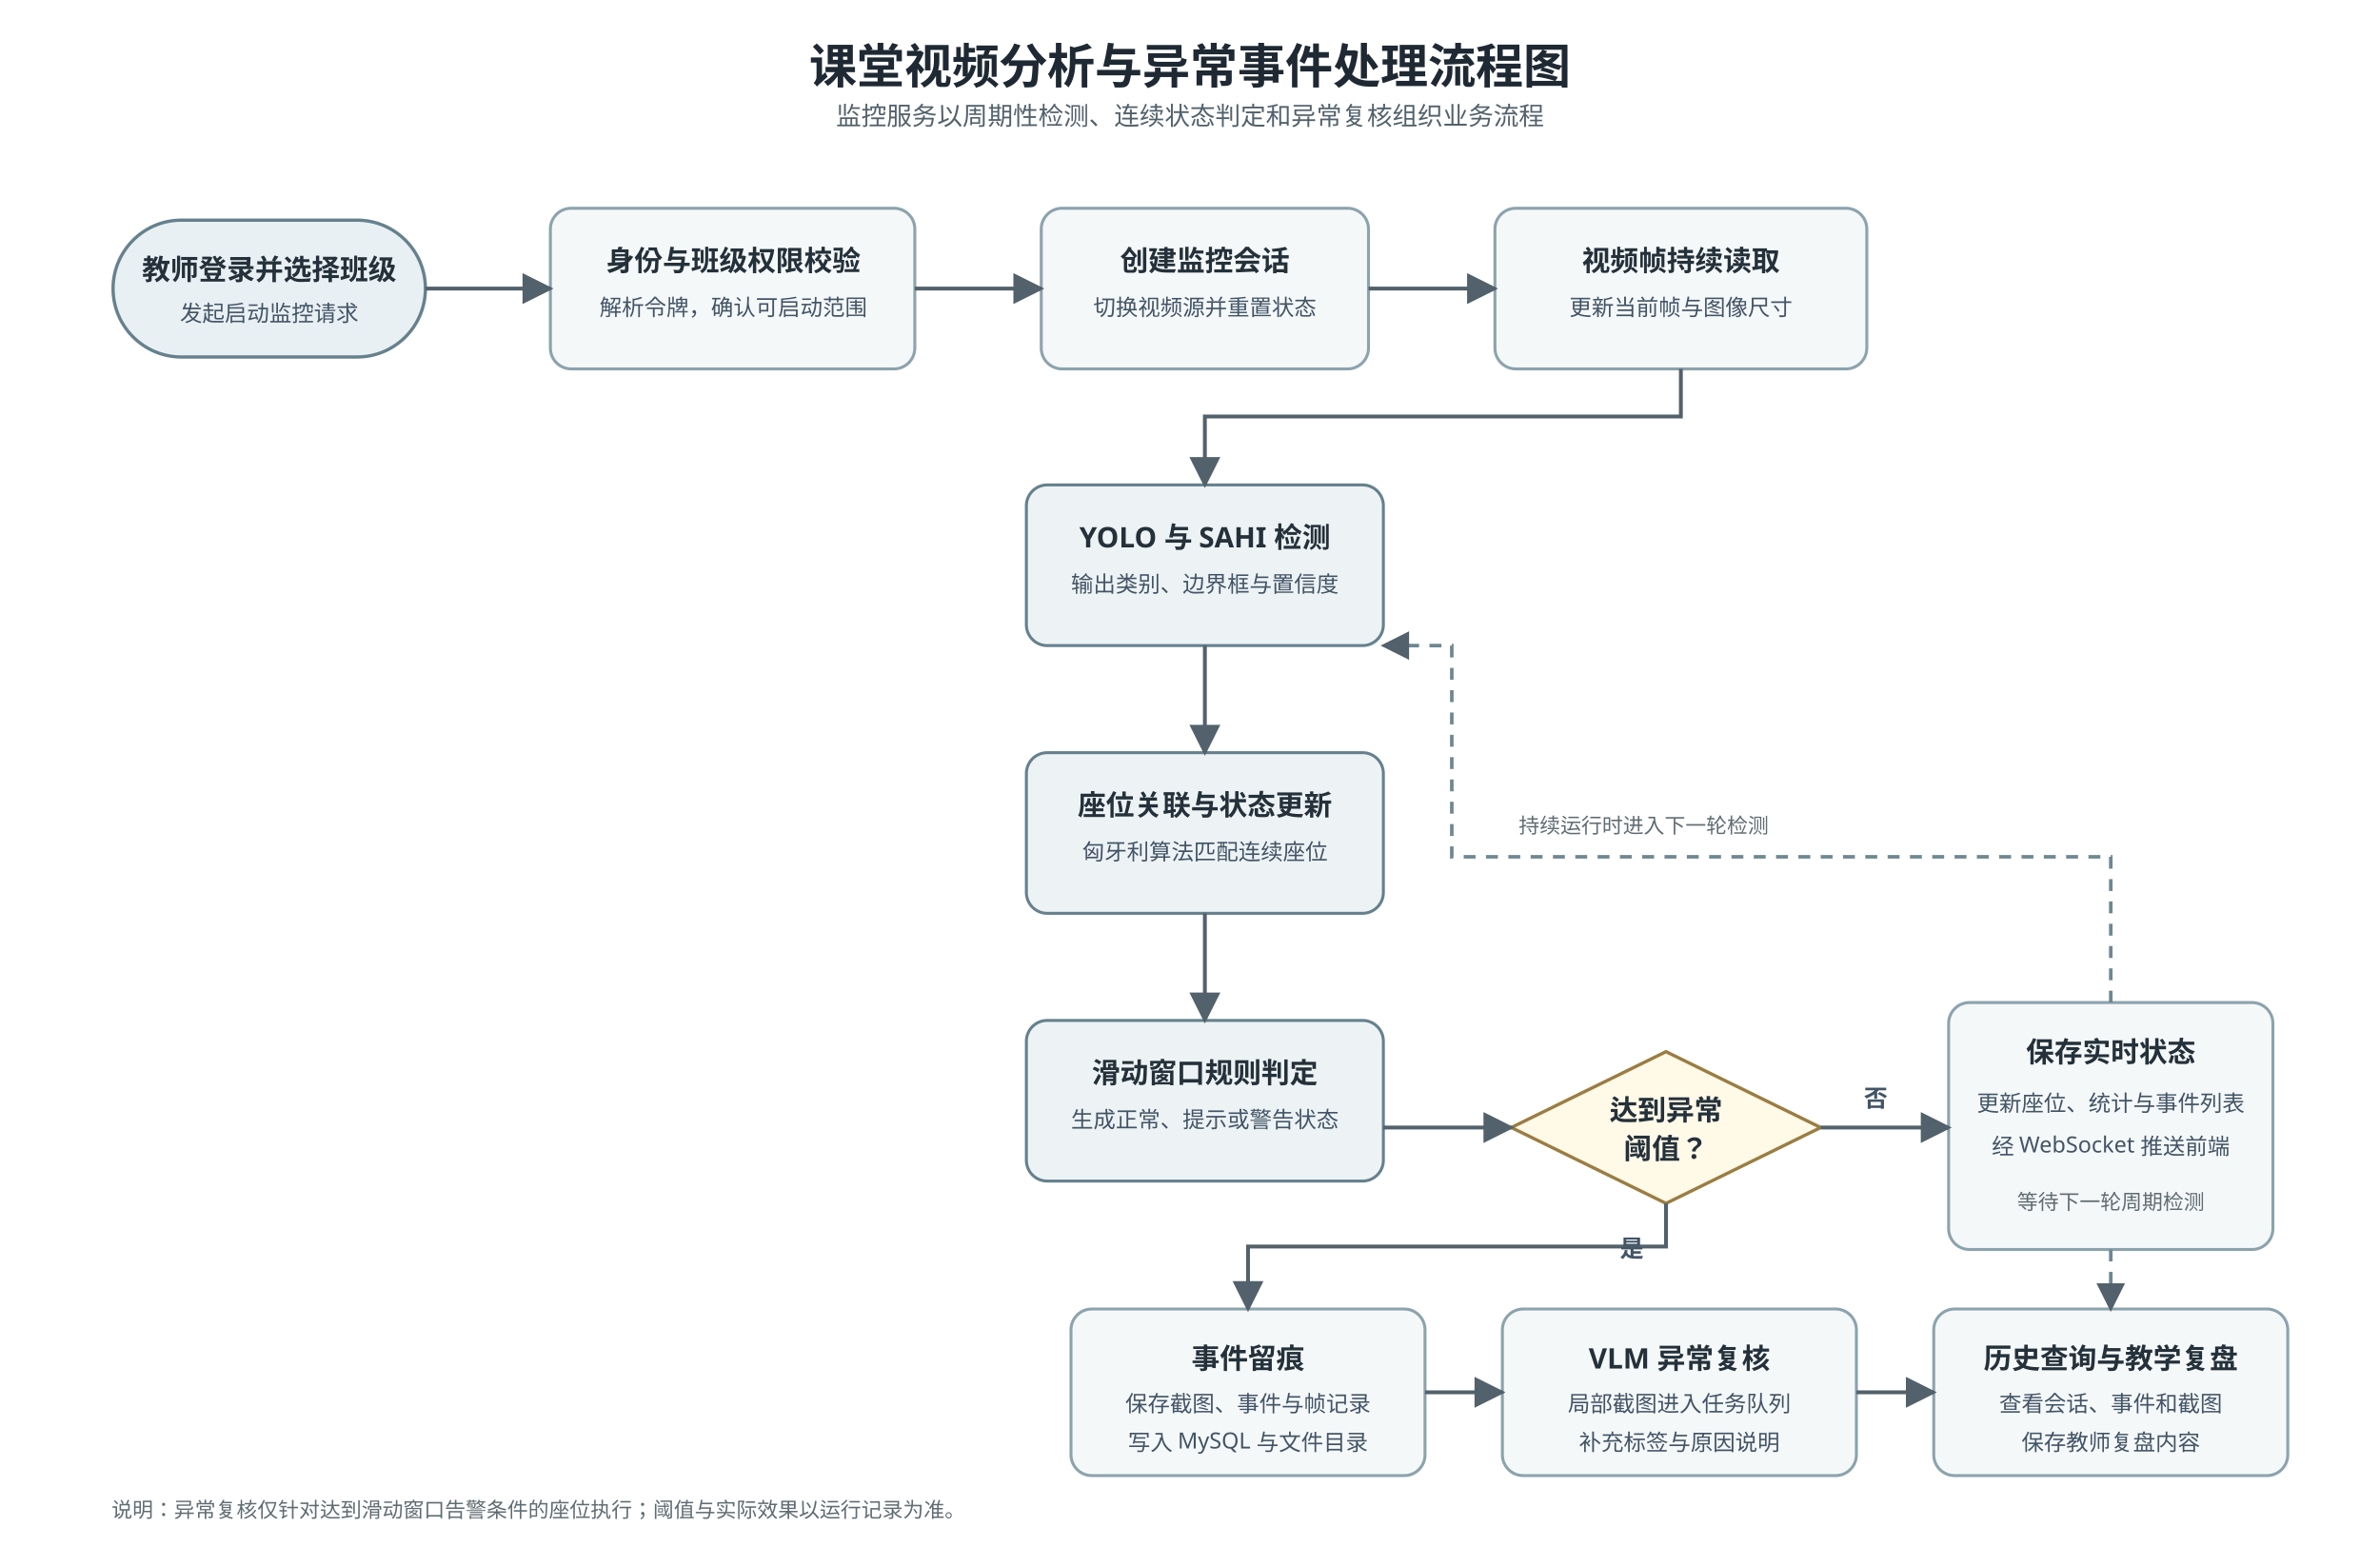
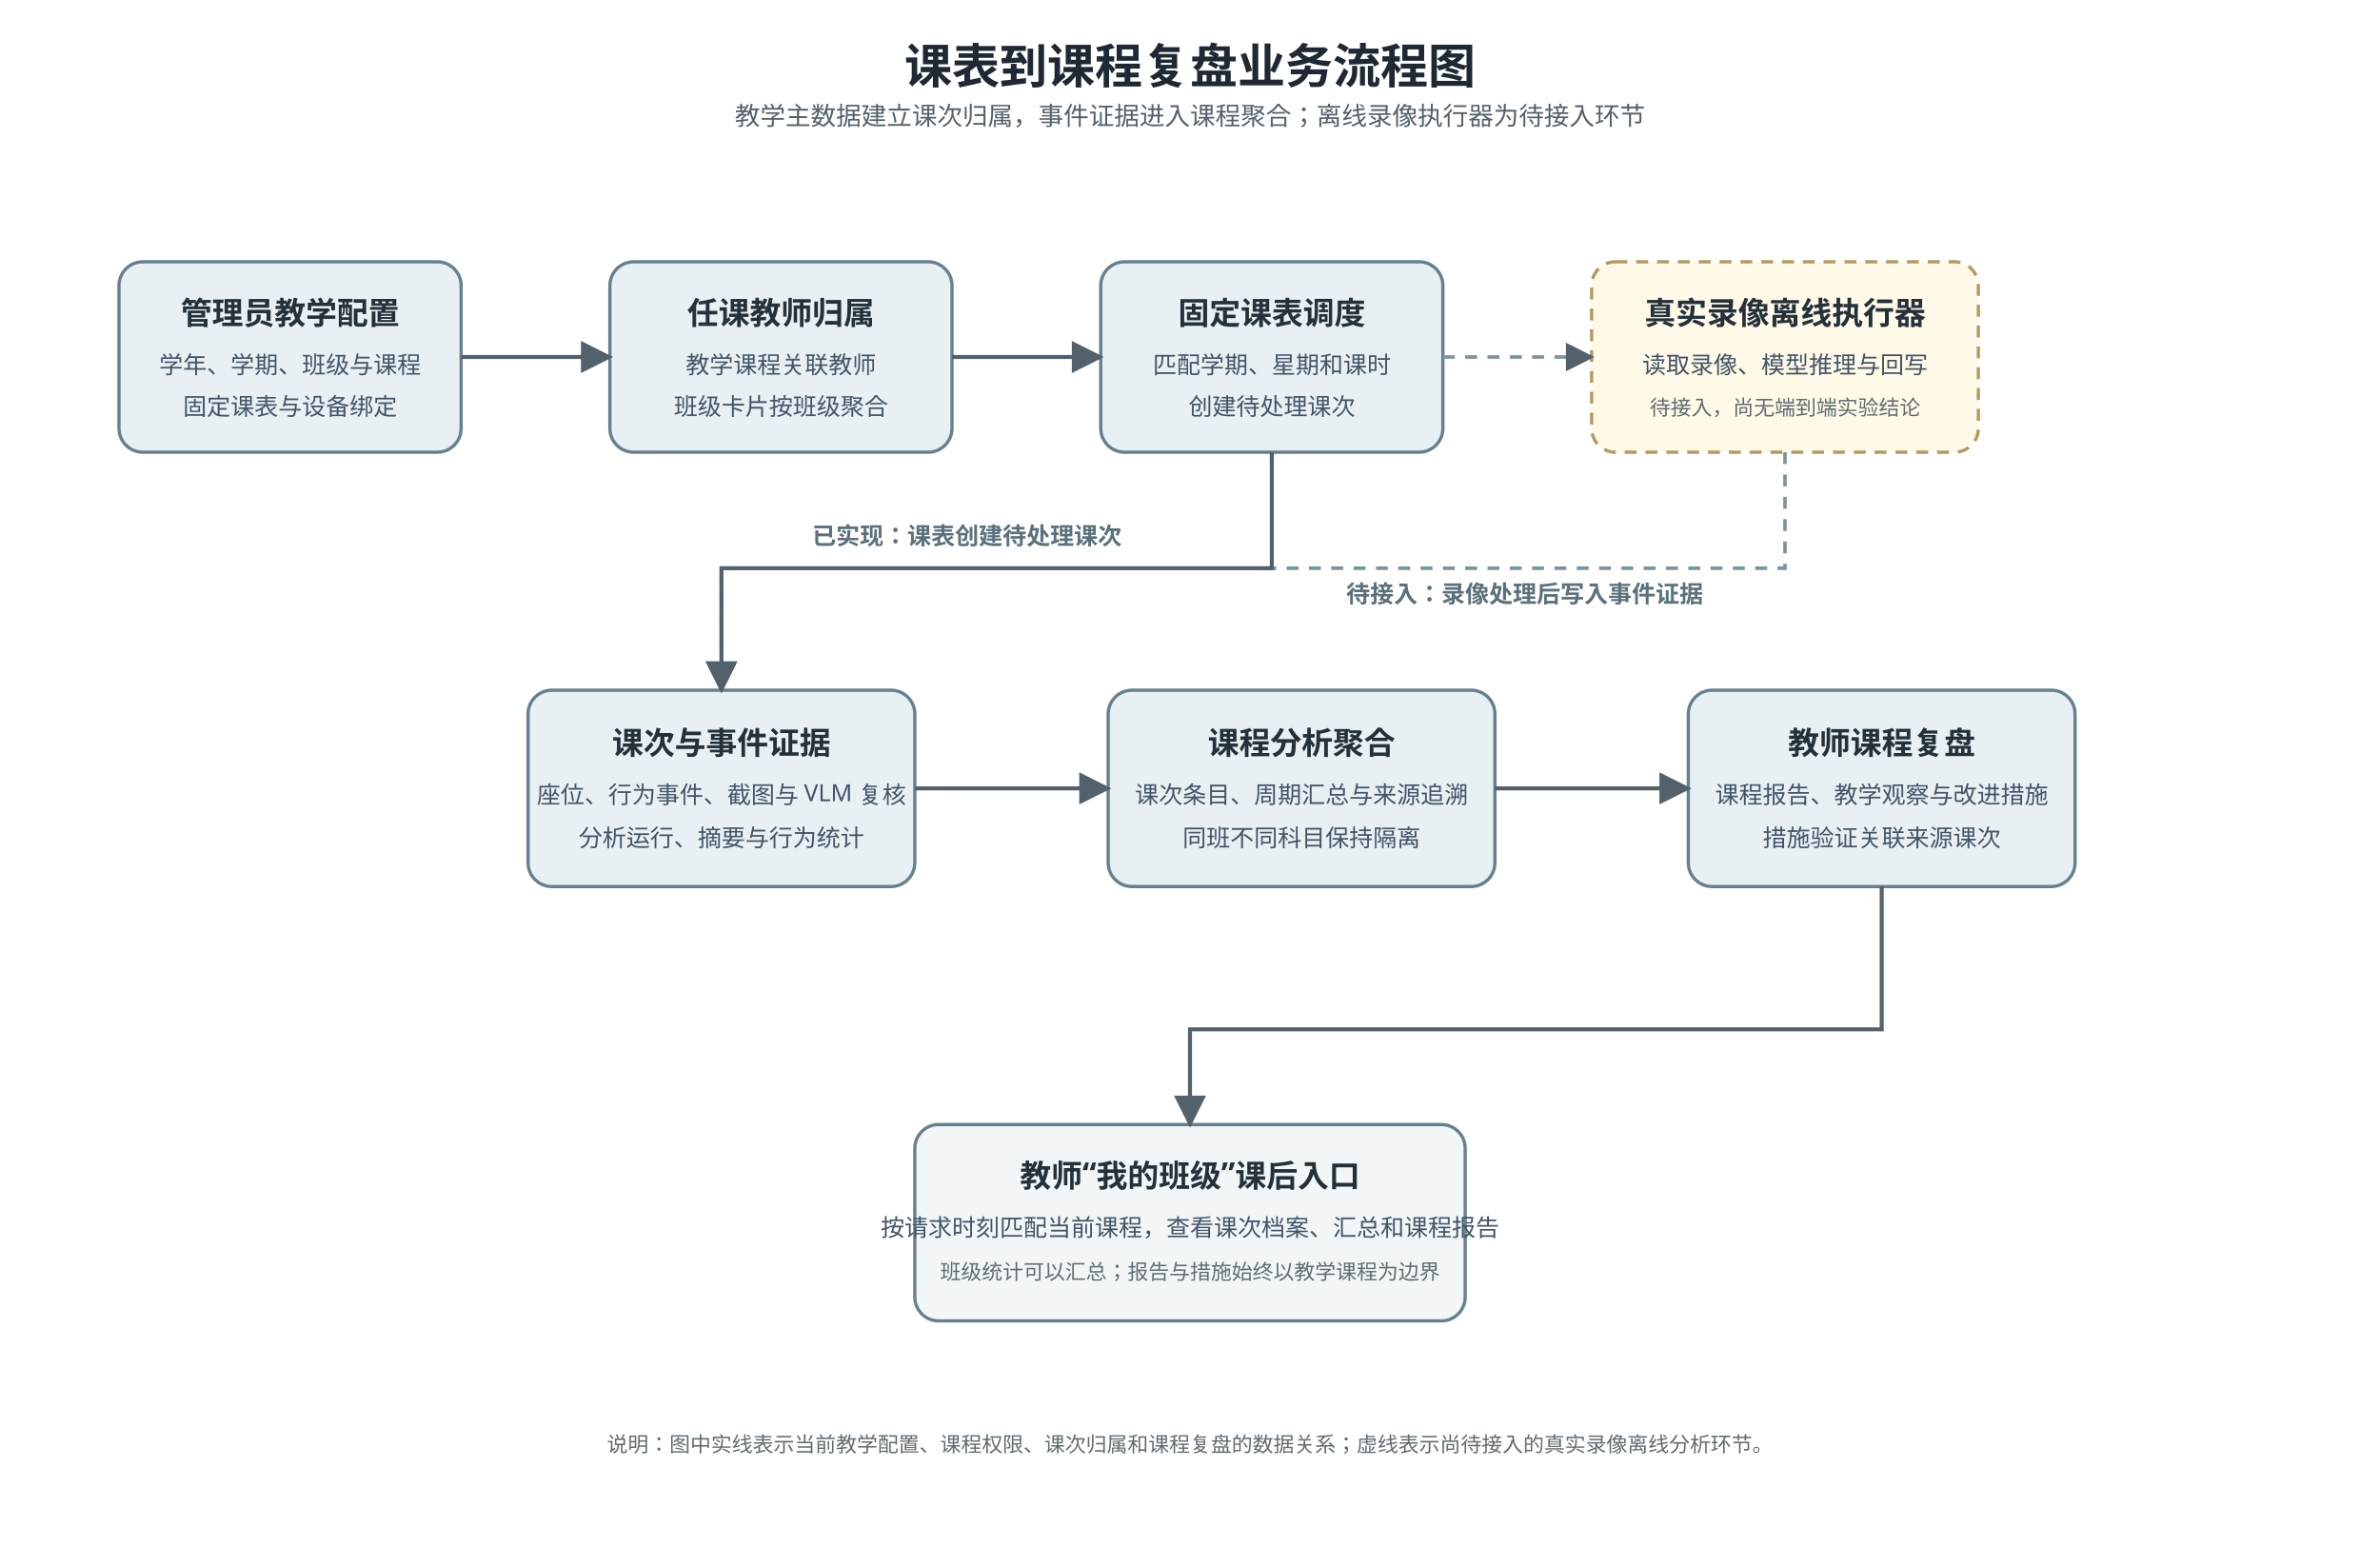
<svg xmlns="http://www.w3.org/2000/svg" width="1600" height="1040" viewBox="0 0 1600 1040">
  <defs>
-     <marker id="arrow" viewBox="0 0 10 10" refX="9" refY="5" markerWidth="8" markerHeight="8" orient="auto-start-reverse">
-       <path d="M 0 0 L 10 5 L 0 10 z" fill="#52616b" />
+     <marker id="arrow" viewBox="0 0 10 10" refX="9" refY="5" markerWidth="8" markerHeight="8" orient="auto">
+       <path d="M0 0 L10 5 L0 10z" fill="#52616b" />
    </marker>
    <style>
-       .title { font-family: 'Microsoft YaHei','SimHei',sans-serif; font-size: 32px; font-weight: 700; fill: #1f2933; }
-       .subtitle { font-family: 'Microsoft YaHei','SimHei',sans-serif; font-size: 17px; fill: #52616b; }
-       .box-title { font-family: 'Microsoft YaHei','SimHei',sans-serif; font-size: 19px; font-weight: 700; fill: #24313a; }
-       .box-text { font-family: 'Microsoft YaHei','SimHei',sans-serif; font-size: 15px; fill: #425466; }
-       .note { font-family: 'Microsoft YaHei','SimHei',sans-serif; font-size: 14px; fill: #5f6c72; }
-       .line { stroke: #52616b; stroke-width: 2.6; fill: none; marker-end: url(#arrow); }
-       .dashed { stroke: #6f8791; stroke-width: 2.4; fill: none; stroke-dasharray: 8 7; marker-end: url(#arrow); }
-       .tag { font-family: 'Microsoft YaHei','SimHei',sans-serif; font-size: 16px; font-weight: 700; fill: #425466; }
+       .title{font-family:'Microsoft YaHei','SimHei',sans-serif;font-size:32px;font-weight:700;fill:#1f2933}.sub{font-family:'Microsoft YaHei','SimHei',sans-serif;font-size:17px;fill:#52616b}.head{font-family:'Microsoft YaHei','SimHei',sans-serif;font-size:21px;font-weight:700;fill:#24313a}.txt{font-family:'Microsoft YaHei','SimHei',sans-serif;font-size:16px;fill:#425466}.note{font-family:'Microsoft YaHei','SimHei',sans-serif;font-size:14px;fill:#5f6c72}.line{stroke:#52616b;stroke-width:2.7;fill:none;marker-end:url(#arrow)}.dash{stroke:#7d949e;stroke-width:2.4;fill:none;stroke-dasharray:8 7;marker-end:url(#arrow)}.tag{font-family:'Microsoft YaHei','SimHei',sans-serif;font-size:16px;font-weight:700;fill:#5b717b}
    </style>
  </defs>
-   <rect width="1600" height="1040" fill="#ffffff" />
-   <text x="800" y="56" text-anchor="middle" class="title">课堂视频分析与异常事件处理流程图</text>
-   <text x="800" y="84" text-anchor="middle" class="subtitle">监控服务以周期性检测、连续状态判定和异常复核组织业务流程</text>
-   <rect x="76" y="148" width="210" height="92" rx="46" fill="#e8f0f3" stroke="#66818d" stroke-width="2.2" />
-   <text x="181" y="188" text-anchor="middle" class="box-title">教师登录并选择班级</text>
-   <text x="181" y="216" text-anchor="middle" class="box-text">发起启动监控请求</text>
-   <rect x="370" y="140" width="245" height="108" rx="14" fill="#f5f8f9" stroke="#8ca3ad" stroke-width="2" />
-   <text x="493" y="182" text-anchor="middle" class="box-title">身份与班级权限校验</text>
-   <text x="493" y="212" text-anchor="middle" class="box-text">解析令牌，确认可启动范围</text>
-   <rect x="700" y="140" width="220" height="108" rx="14" fill="#f5f8f9" stroke="#8ca3ad" stroke-width="2" />
-   <text x="810" y="182" text-anchor="middle" class="box-title">创建监控会话</text>
-   <text x="810" y="212" text-anchor="middle" class="box-text">切换视频源并重置状态</text>
-   <rect x="1005" y="140" width="250" height="108" rx="14" fill="#f5f8f9" stroke="#8ca3ad" stroke-width="2" />
-   <text x="1130" y="182" text-anchor="middle" class="box-title">视频帧持续读取</text>
-   <text x="1130" y="212" text-anchor="middle" class="box-text">更新当前帧与图像尺寸</text>
-   <rect x="690" y="326" width="240" height="108" rx="14" fill="#edf3f5" stroke="#66818d" stroke-width="2" />
-   <text x="810" y="368" text-anchor="middle" class="box-title">YOLO 与 SAHI 检测</text>
-   <text x="810" y="398" text-anchor="middle" class="box-text">输出类别、边界框与置信度</text>
-   <rect x="690" y="506" width="240" height="108" rx="14" fill="#edf3f5" stroke="#66818d" stroke-width="2" />
-   <text x="810" y="548" text-anchor="middle" class="box-title">座位关联与状态更新</text>
-   <text x="810" y="578" text-anchor="middle" class="box-text">匈牙利算法匹配连续座位</text>
-   <rect x="690" y="686" width="240" height="108" rx="14" fill="#edf3f5" stroke="#66818d" stroke-width="2" />
-   <text x="810" y="728" text-anchor="middle" class="box-title">滑动窗口规则判定</text>
-   <text x="810" y="758" text-anchor="middle" class="box-text">生成正常、提示或警告状态</text>
-   <path d="M1120 707 L1224 758 L1120 809 L1016 758 Z" fill="#fff9e8" stroke="#9a7d42" stroke-width="2.2" />
-   <text x="1120" y="753" text-anchor="middle" class="box-title">达到异常</text>
-   <text x="1120" y="779" text-anchor="middle" class="box-title">阈值？</text>
-   <rect x="1310" y="674" width="218" height="166" rx="14" fill="#f5f8f9" stroke="#8ca3ad" stroke-width="2" />
-   <text x="1419" y="714" text-anchor="middle" class="box-title">保存实时状态</text>
-   <text x="1419" y="747" text-anchor="middle" class="box-text">更新座位、统计与事件列表</text>
-   <text x="1419" y="776" text-anchor="middle" class="box-text">经 WebSocket 推送前端</text>
-   <text x="1419" y="813" text-anchor="middle" class="note">等待下一轮周期检测</text>
-   <rect x="720" y="880" width="238" height="112" rx="14" fill="#f5f8f9" stroke="#8ca3ad" stroke-width="2" />
-   <text x="839" y="920" text-anchor="middle" class="box-title">事件留痕</text>
-   <text x="839" y="949" text-anchor="middle" class="box-text">保存截图、事件与帧记录</text>
-   <text x="839" y="975" text-anchor="middle" class="box-text">写入 MySQL 与文件目录</text>
-   <rect x="1010" y="880" width="238" height="112" rx="14" fill="#f5f8f9" stroke="#8ca3ad" stroke-width="2" />
-   <text x="1129" y="920" text-anchor="middle" class="box-title">VLM 异常复核</text>
-   <text x="1129" y="949" text-anchor="middle" class="box-text">局部截图进入任务队列</text>
-   <text x="1129" y="975" text-anchor="middle" class="box-text">补充标签与原因说明</text>
-   <rect x="1300" y="880" width="238" height="112" rx="14" fill="#f5f8f9" stroke="#8ca3ad" stroke-width="2" />
-   <text x="1419" y="920" text-anchor="middle" class="box-title">历史查询与教学复盘</text>
-   <text x="1419" y="949" text-anchor="middle" class="box-text">查看会话、事件和截图</text>
-   <text x="1419" y="975" text-anchor="middle" class="box-text">保存教师复盘内容</text>
-   <path d="M286 194 H370" class="line" />
-   <path d="M615 194 H700" class="line" />
-   <path d="M920 194 H1005" class="line" />
-   <path d="M1130 248 V280 H810 V326" class="line" />
-   <path d="M810 434 V506" class="line" />
-   <path d="M810 614 V686" class="line" />
-   <path d="M930 758 H1016" class="line" />
-   <path d="M1224 758 H1310" class="line" />
-   <text x="1261" y="744" text-anchor="middle" class="tag">否</text>
-   <path d="M1120 809 V838 H839 V880" class="line" />
-   <text x="1097" y="845" text-anchor="middle" class="tag">是</text>
-   <path d="M958 936 H1010" class="line" />
-   <path d="M1248 936 H1300" class="line" />
-   <path d="M1419 840 V880" class="dashed" />
-   <path d="M1419 674 V576 H976 V434 H930" class="dashed" />
-   <text x="1105" y="560" text-anchor="middle" class="note">持续运行时进入下一轮检测</text>
-   <text x="75" y="1020" class="note">说明：异常复核仅针对达到滑动窗口告警条件的座位执行；阈值与实际效果以运行记录为准。</text>
+   <rect width="1600" height="1040" fill="#fff" />
+   <text x="800" y="56" text-anchor="middle" class="title">课表到课程复盘业务流程图</text>
+   <text x="800" y="84" text-anchor="middle" class="sub">教学主数据建立课次归属，事件证据进入课程聚合；离线录像执行器为待接入环节</text>
+   <rect x="80" y="176" width="230" height="128" rx="16" fill="#e8f0f3" stroke="#66818d" stroke-width="2.2" />
+   <text x="195" y="218" text-anchor="middle" class="head">管理员教学配置</text>
+   <text x="195" y="251" text-anchor="middle" class="txt">学年、学期、班级与课程</text>
+   <text x="195" y="279" text-anchor="middle" class="txt">固定课表与设备绑定</text>
+   <rect x="410" y="176" width="230" height="128" rx="16" fill="#e8f0f3" stroke="#66818d" stroke-width="2.2" />
+   <text x="525" y="218" text-anchor="middle" class="head">任课教师归属</text>
+   <text x="525" y="251" text-anchor="middle" class="txt">教学课程关联教师</text>
+   <text x="525" y="279" text-anchor="middle" class="txt">班级卡片按班级聚合</text>
+   <rect x="740" y="176" width="230" height="128" rx="16" fill="#e8f0f3" stroke="#66818d" stroke-width="2.2" />
+   <text x="855" y="218" text-anchor="middle" class="head">固定课表调度</text>
+   <text x="855" y="251" text-anchor="middle" class="txt">匹配学期、星期和课时</text>
+   <text x="855" y="279" text-anchor="middle" class="txt">创建待处理课次</text>
+   <rect x="1070" y="176" width="260" height="128" rx="16" fill="#fff9e8" stroke="#b49a62" stroke-width="2.2" stroke-dasharray="8 6" />
+   <text x="1200" y="218" text-anchor="middle" class="head">真实录像离线执行器</text>
+   <text x="1200" y="251" text-anchor="middle" class="txt">读取录像、模型推理与回写</text>
+   <text x="1200" y="279" text-anchor="middle" class="note">待接入，尚无端到端实验结论</text>
+   <rect x="355" y="464" width="260" height="132" rx="16" fill="#e8f0f3" stroke="#66818d" stroke-width="2.2" />
+   <text x="485" y="507" text-anchor="middle" class="head">课次与事件证据</text>
+   <text x="485" y="540" text-anchor="middle" class="txt">座位、行为事件、截图与 VLM 复核</text>
+   <text x="485" y="569" text-anchor="middle" class="txt">分析运行、摘要与行为统计</text>
+   <rect x="745" y="464" width="260" height="132" rx="16" fill="#e8f0f3" stroke="#66818d" stroke-width="2.2" />
+   <text x="875" y="507" text-anchor="middle" class="head">课程分析聚合</text>
+   <text x="875" y="540" text-anchor="middle" class="txt">课次条目、周期汇总与来源追溯</text>
+   <text x="875" y="569" text-anchor="middle" class="txt">同班不同科目保持隔离</text>
+   <rect x="1135" y="464" width="260" height="132" rx="16" fill="#e8f0f3" stroke="#66818d" stroke-width="2.2" />
+   <text x="1265" y="507" text-anchor="middle" class="head">教师课程复盘</text>
+   <text x="1265" y="540" text-anchor="middle" class="txt">课程报告、教学观察与改进措施</text>
+   <text x="1265" y="569" text-anchor="middle" class="txt">措施验证关联来源课次</text>
+   <rect x="615" y="756" width="370" height="132" rx="16" fill="#f2f6f7" stroke="#66818d" stroke-width="2.2" />
+   <text x="800" y="798" text-anchor="middle" class="head">教师“我的班级”课后入口</text>
+   <text x="800" y="831" text-anchor="middle" class="txt">按请求时刻匹配当前课程，查看课次档案、汇总和课程报告</text>
+   <text x="800" y="860" text-anchor="middle" class="note">班级统计可以汇总；报告与措施始终以教学课程为边界</text>
+   <path d="M310 240 H410" class="line" />
+   <path d="M640 240 H740" class="line" />
+   <path d="M970 240 H1070" class="dash" />
+   <path d="M1200 304 V382 H485 V464" class="dash" />
+   <path d="M615 530 H745" class="line" />
+   <path d="M1005 530 H1135" class="line" />
+   <path d="M1265 596 V692 H800 V756" class="line" />
+   <path d="M855 304 V382 H485 V464" class="line" />
+   <text x="650" y="366" text-anchor="middle" class="tag">已实现：课表创建待处理课次</text>
+   <text x="1025" y="405" text-anchor="middle" class="tag">待接入：录像处理后写入事件证据</text>
+   <text x="800" y="976" text-anchor="middle" class="note">说明：图中实线表示当前教学配置、课程权限、课次归属和课程复盘的数据关系；虚线表示尚待接入的真实录像离线分析环节。</text>
</svg>
